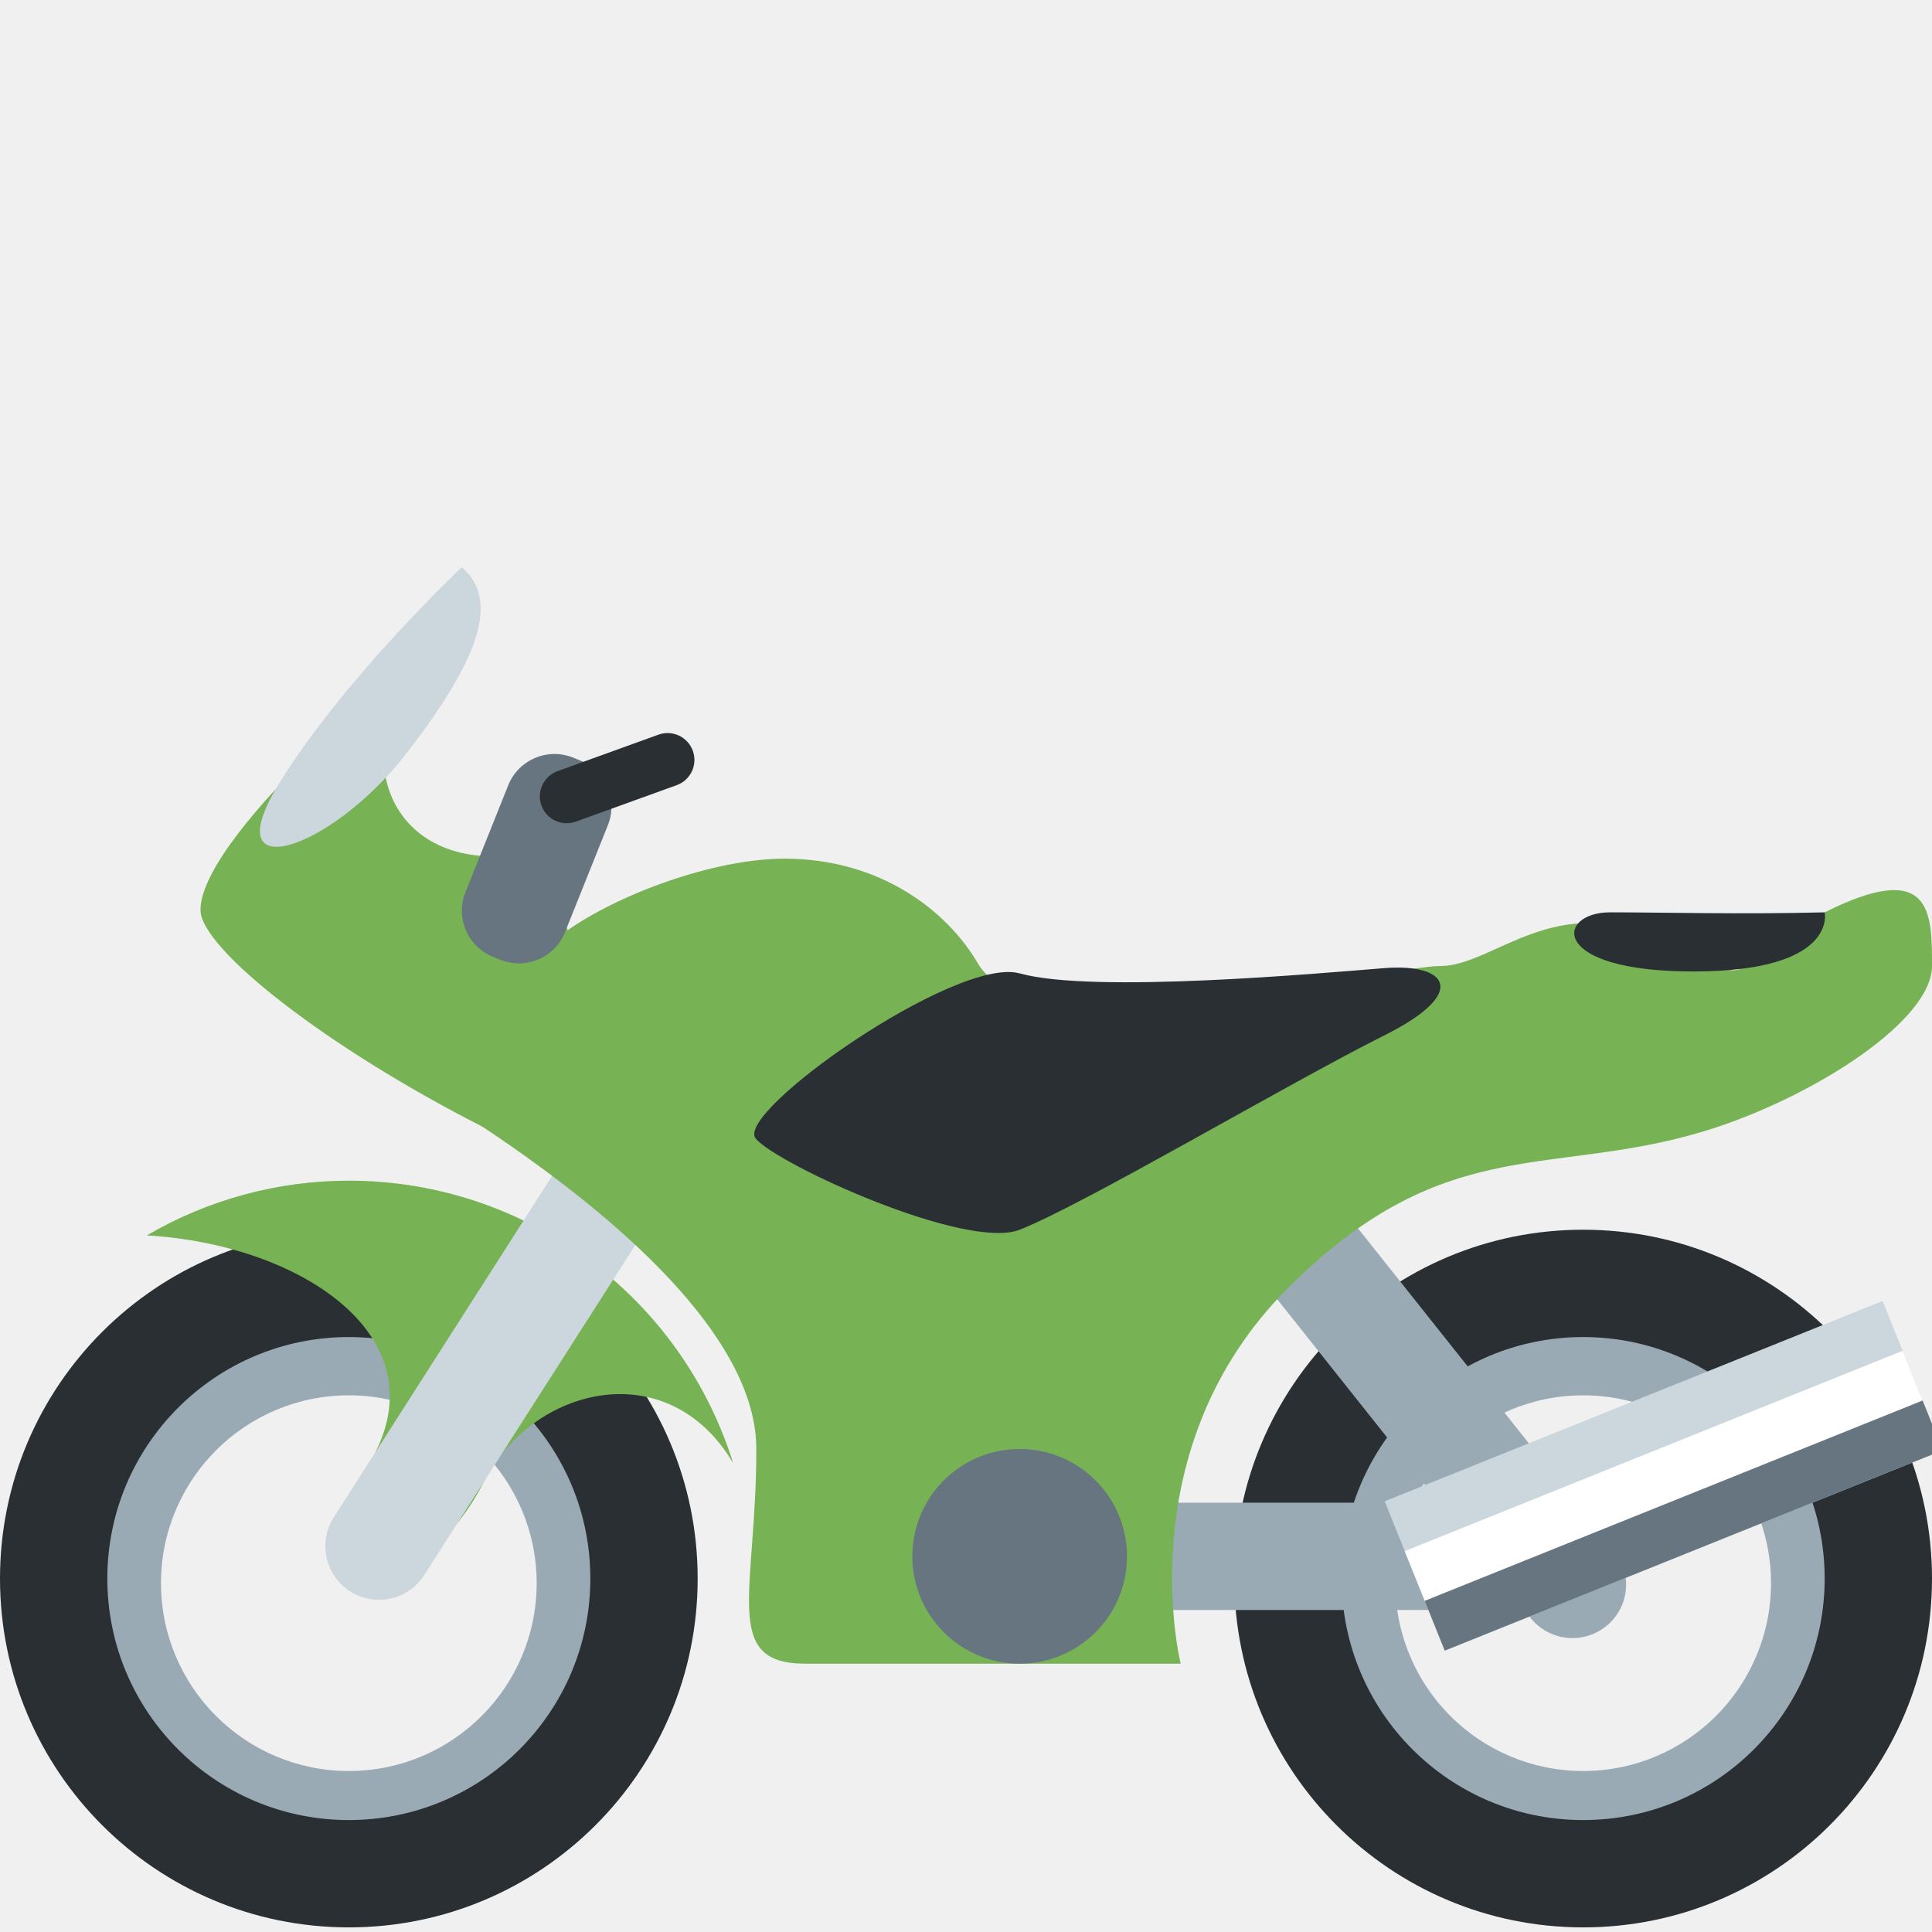
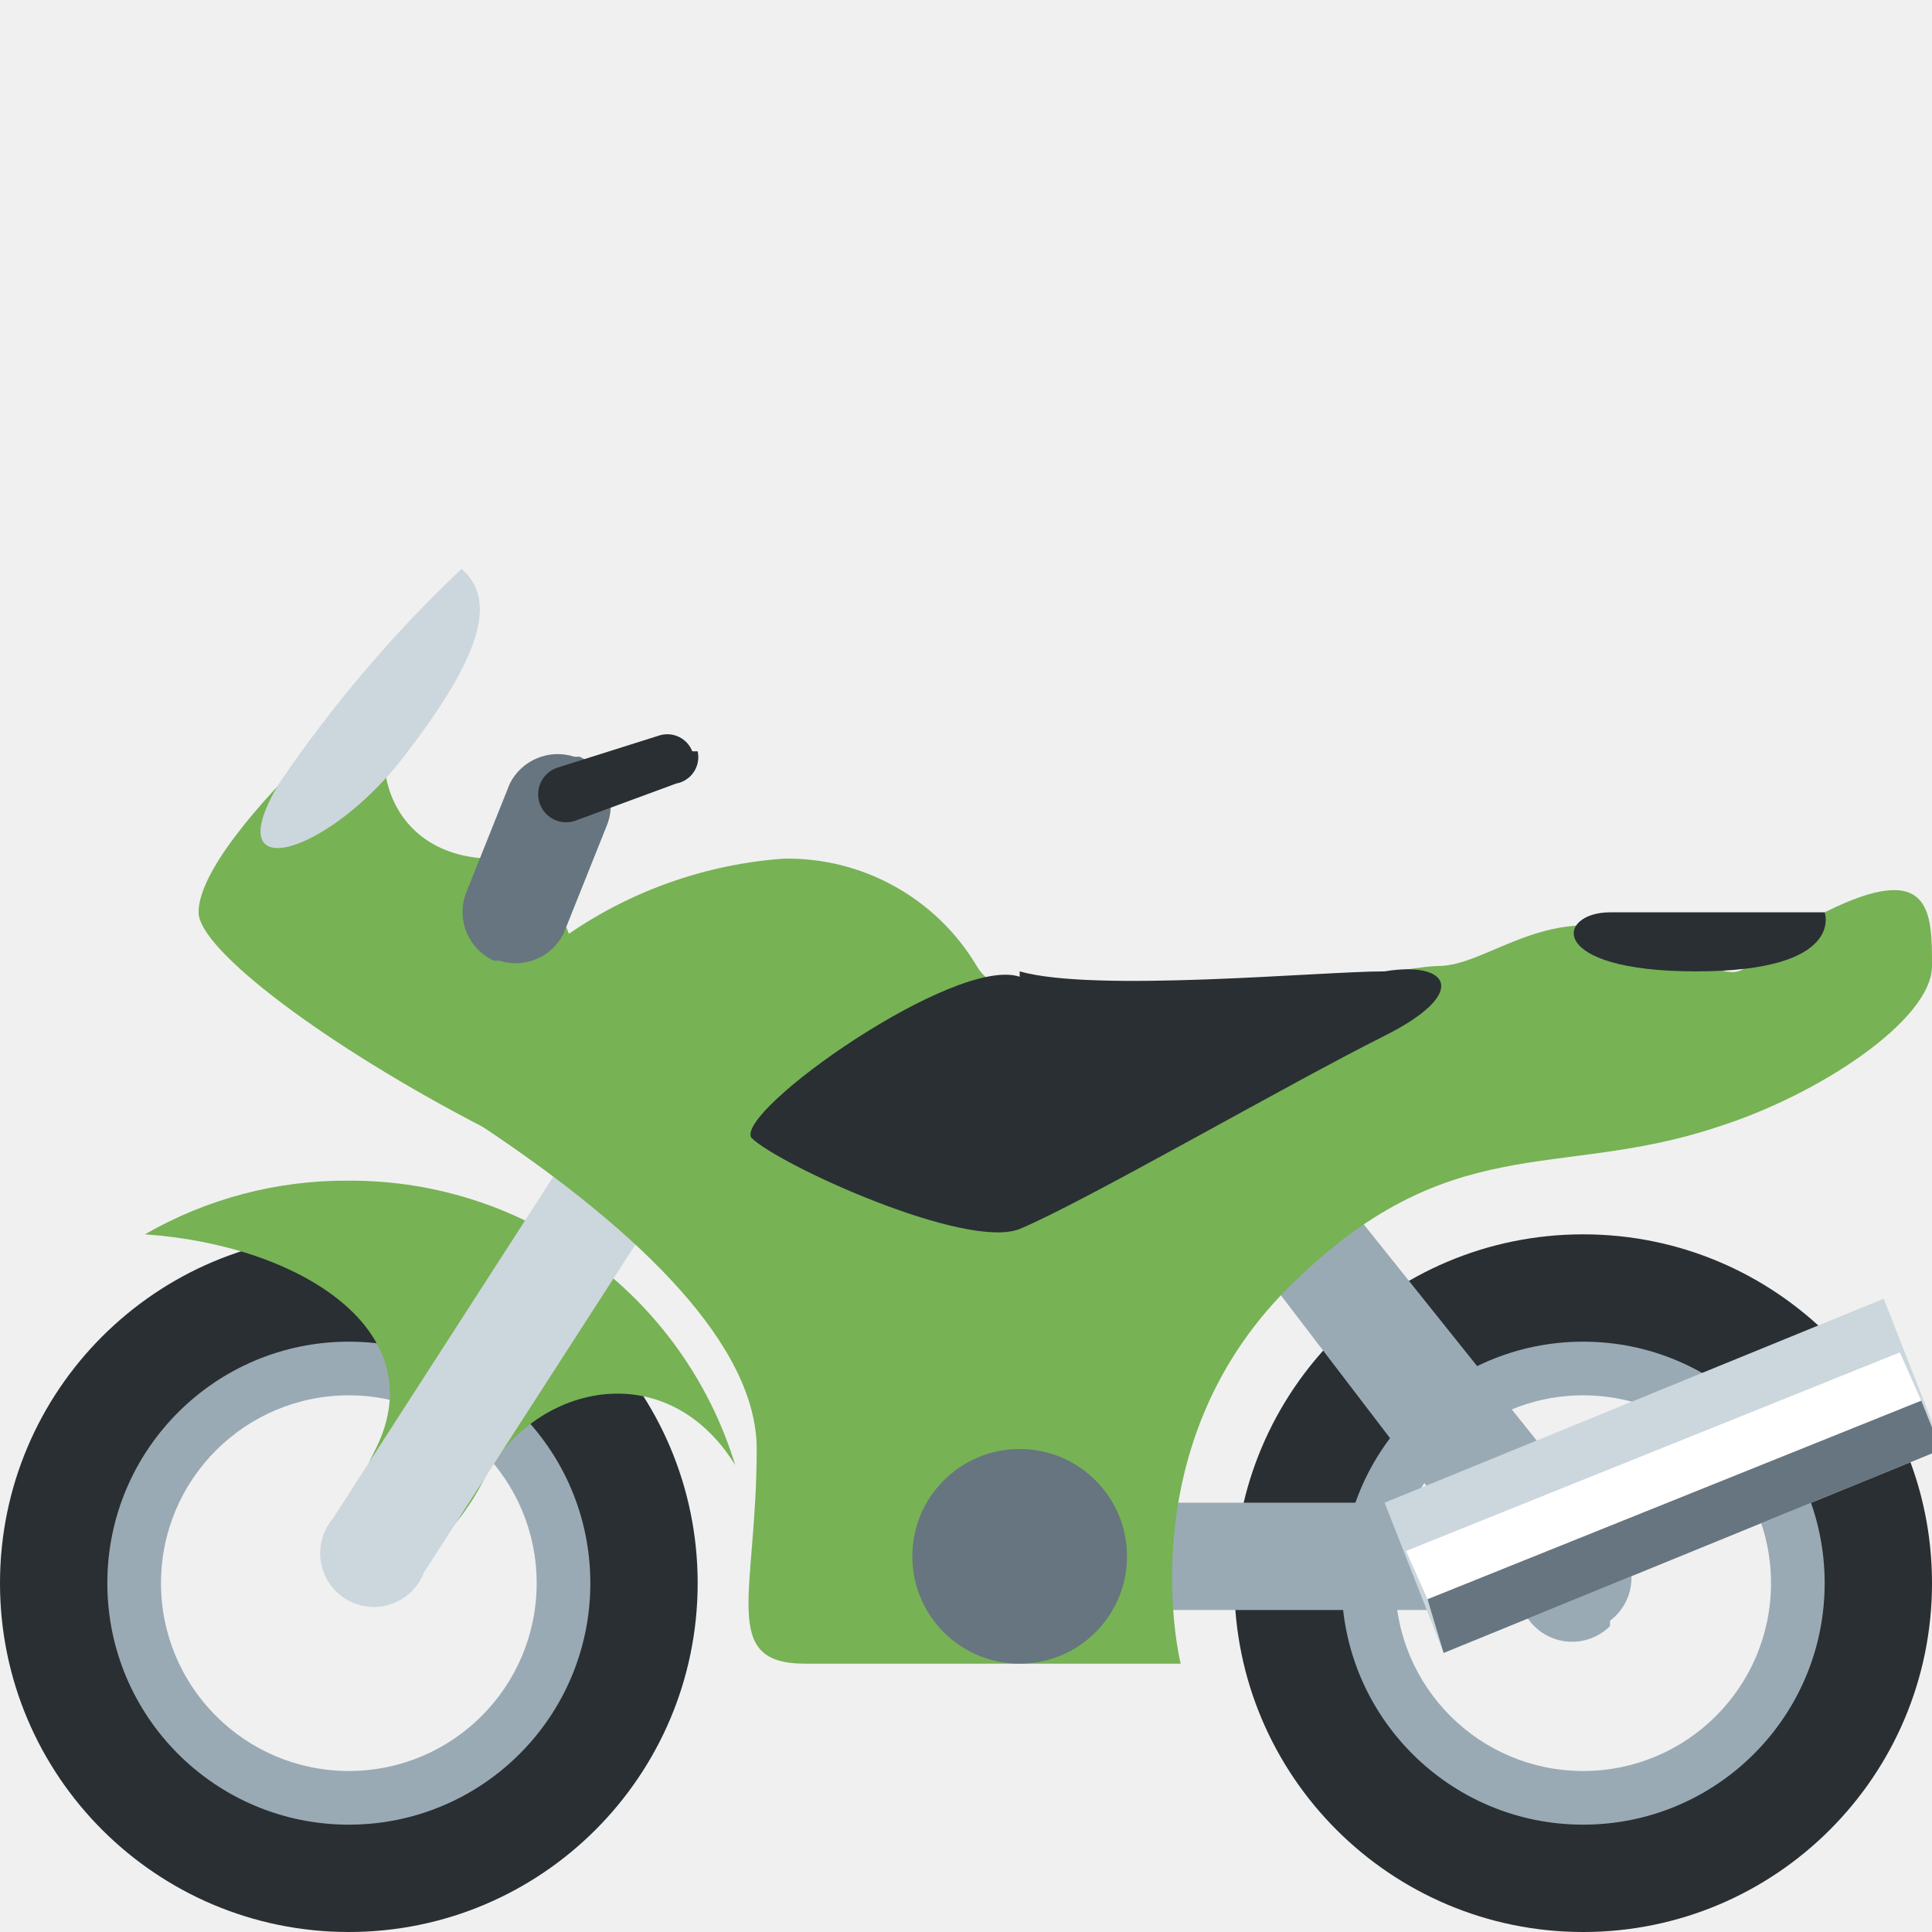
<svg xmlns="http://www.w3.org/2000/svg" viewBox="0 0 45 45">
  <defs>
    <clipPath id="a">
      <path d="M0 36h36V0H0v36z" />
    </clipPath>
  </defs>
  <g clip-path="url(#a)" transform="matrix(1.25 0 0 -1.25 0 45)">
-     <path d="M6.5 3a3.5 3.5 0 1 0 0 7 3.5 3.5 0 0 0 0-7m0 9a5.5 5.5 0 1 1 0-11 5.5 5.5 0 0 1 0 11M29.5 3a3.5 3.5 0 1 0 0 7 3.5 3.5 0 1 0 0-7m0 9A5.5 5.5 0 1 1 29.501.999 5.5 5.5 0 0 1 29.5 12" fill="#99aab5" />
-     <path d="M6.5 2.086a4.5 4.5 0 1 0 0 9 4.5 4.5 0 0 0 0-9m0 11a6.5 6.5 0 1 1 0-13 6.5 6.5 0 0 1 0 13M29.5 2.086a4.5 4.5 0 1 0 0 9 4.5 4.5 0 0 0 0-9m0 11a6.5 6.5 0 1 1 0-13 6.5 6.5 0 0 1 0 13" fill="#292f33" />
-     <path d="M7.002 8.95c-2-4 .999-2.588 1.999-.588.905 1.811 3.444 2.43 4.66.375A7.503 7.503 0 0 1 6.5 14a7.45 7.45 0 0 1-3.764-1.02C5.568 12.814 8.1 11.15 7 8.95" fill="#77b255" />
+     <path d="M6.5 3a3.5 3.5 0 1 0 0 7 3.5 3.5 0 0 0 0-7m0 9a5.5 5.5 0 1 1 0-11 5.5 5.5 0 0 1 0 11m23-9a3.5 3.5 0 1 0 0 7 3.5 3.5 0 1 0 0-7m0 9a5.5 5.5 0 1 1 0-11 5.5 5.5 0 0 1 0 11" fill="#99aab5" />
+     <path d="M6.5 2a4.5 4.5 0 1 0 0 9 4.5 4.5 0 0 0 0-9m0 11a6.5 6.5 0 1 1 0-13 6.5 6.5 0 0 1 0 13m23-11a4.5 4.5 0 1 0 0 9 4.5 4.5 0 0 0 0-9m0 11a6.5 6.5 0 1 1 0-13 6.5 6.5 0 0 1 0 13" fill="#292f33" />
+     <path d="M7 9c-2-4 1-2.6 2-.6.9 1.8 3.4 2.4 4.7.3A7.5 7.5 0 0 1 6.5 14a7.5 7.5 0 0 1-3.8-1c2.9-.2 5.4-1.8 4.3-4" fill="#77b255" />
    <path d="M30 7a1 1 0 0 0-1-1h-9a1 1 0 1 0 0 2h9a1 1 0 0 0 1-1" fill="#99aab5" />
-     <path d="M29.923 5.694a.999.999 0 0 0-1.405.161L22.917 12.9a1 1 0 1 0 1.566 1.244l5.6-7.045a1 1 0 0 0-.16-1.405" fill="#99aab5" />
-     <path d="M12.463 15.633a.999.999 0 0 0 .304-1.381L7.917 6.67a1 1 0 1 0-1.684 1.078l4.849 7.582a.999.999 0 0 0 1.38.303" fill="#ccd6dd" />
-     <path d="M10.53 18.632C9.717 18.047 6 17 9 15s5.093-4.125 5.093-6c0-2.665-.656-4 .907-4h7s-1 4 2 7 5 2 8 3c1.897.633 4 2 4 3s0 2-2 1-1-1.55-3-.55-3.16-.45-4.16-.45-7.615-1.68-8.62.05C17.667 19 16.434 20 14.616 20c-1.318 0-3.116-.668-4.087-1.368" fill="#77b255" />
+     <path d="M30 5.7a1 1 0 0 0-1.5.1L23 13a1 1 0 1 0 1.6 1.2l5.6-7a1 1 0 0 0-.2-1.4" fill="#99aab5" />
+     <path d="M12.5 15.6a1 1 0 0 0 .3-1.3L7.9 6.7a1 1 0 1 0-1.7 1l4.9 7.6a1 1 0 0 0 1.4.3" fill="#ccd6dd" />
+     <path d="M10.5 18.6C9.7 18 6 17 9 15s5.1-4.1 5.1-6c0-2.7-.7-4 .9-4h7s-1 4 2 7 5 2 8 3c1.9.6 4 2 4 3s0 2-2 1-1-1.6-3-.6-3.2-.4-4.2-.4-7.6-1.7-8.6 0a4.1 4.1 0 0 1-3.6 2 8.1 8.1 0 0 1-4-1.4" fill="#77b255" />
    <path d="M21 7a2 2 0 1 0-4 0 2 2 0 0 0 4 0" fill="#66757f" />
-     <path d="M36.198 8.975l-9.277-3.732-1.119 2.783 9.277 3.732 1.12-2.783z" fill="#ccd6dd" />
-     <path d="M35.825 9.902L26.548 6.17l-.373.927 9.277 3.733.373-.928z" fill="#fff" />
-     <path d="M36.198 8.975l-9.277-3.732-.373.927 9.277 3.733.373-.928z" fill="#66757f" />
-     <path d="M19 17.863c1.366-.385 5.645.007 6.802.098 1.157.09 1.594-.452 0-1.25C24 15.81 20.187 13.55 19 13.086c-.998-.391-4.5 1.21-4.917 1.696-.416.486 3.745 3.41 4.917 3.08M34 19c-1.549-.04-3 0-4 0s-1.158-1.102 1.549-1.102S34 19 34 19" fill="#292f33" />
-     <path d="M3.736 19.043c0 1.465 4.456 5.134 3.975 4.476-1.15-1.573-.49-3.476 1.487-3.476 1.976 0 2.708-6.52-.198-5.042-2.907 1.476-5.264 3.323-5.264 4.042" fill="#77b255" />
-     <path d="M8.606 25.43c.704-.61.345-1.691-1.045-3.484-1.391-1.794-3.582-2.521-2.359-.542 1.223 1.979 3.404 4.027 3.404 4.027" fill="#ccd6dd" />
-     <path d="M10.53 18.632a.927.927 0 0 0-1.207-.516l-.134.054a.927.927 0 0 0-.516 1.206l.797 1.991a.928.928 0 0 0 1.206.517l.135-.055a.927.927 0 0 0 .516-1.205l-.798-1.992z" fill="#66757f" />
-     <path d="M12.91 22.01a.5.5 0 0 0-.3-.64l-1.881-.68a.5.5 0 0 0-.339.941l1.88.68a.5.5 0 0 0 .64-.302" fill="#292f33" />
+     <path d="M36.2 9l-9.3-3.8L25.8 8l9.3 3.8L36.2 9z" fill="#ccd6dd" />
+     <path d="M35.8 9.9l-9.2-3.7-.4.9 9.2 3.7.4-.9z" fill="#fff" />
+     <path d="M36.2 9l-9.3-3.8-.3 1 9.2 3.7.4-1z" fill="#66757f" />
+     <path d="M19 17.9c1.4-.4 5.6 0 6.8 0 1.2.2 1.6-.4 0-1.2-1.8-.9-5.6-3.1-6.8-3.6-1-.4-4.5 1.2-5 1.7-.3.5 3.8 3.4 5 3M34 19h-4c-1 0-1.2-1.1 1.6-1.1S34 19 34 19" fill="#292f33" />
+     <path d="M3.7 19c0 1.5 4.5 5.2 4 4.5C6.6 22 7.2 20 9.2 20s2.7-6.5-.2-5c-2.9 1.5-5.3 3.3-5.3 4" fill="#77b255" />
+     <path d="M8.6 25.4c.7-.6.3-1.7-1-3.4-1.4-1.9-3.6-2.6-2.4-.6a24.2 24.2 0 0 0 3.4 4" fill="#ccd6dd" />
+     <path d="M10.5 18.6a1 1 0 0 0-1.2-.5h-.1a1 1 0 0 0-.5 1.3l.8 2a1 1 0 0 0 1.2.5h.1a1 1 0 0 0 .5-1.3l-.8-2z" fill="#66757f" />
+     <path d="M13 22a.5.5 0 0 0-.4-.6l-1.9-.7a.5.5 0 0 0-.3 1l1.9.6a.5.5 0 0 0 .6-.3" fill="#292f33" />
  </g>
</svg>
